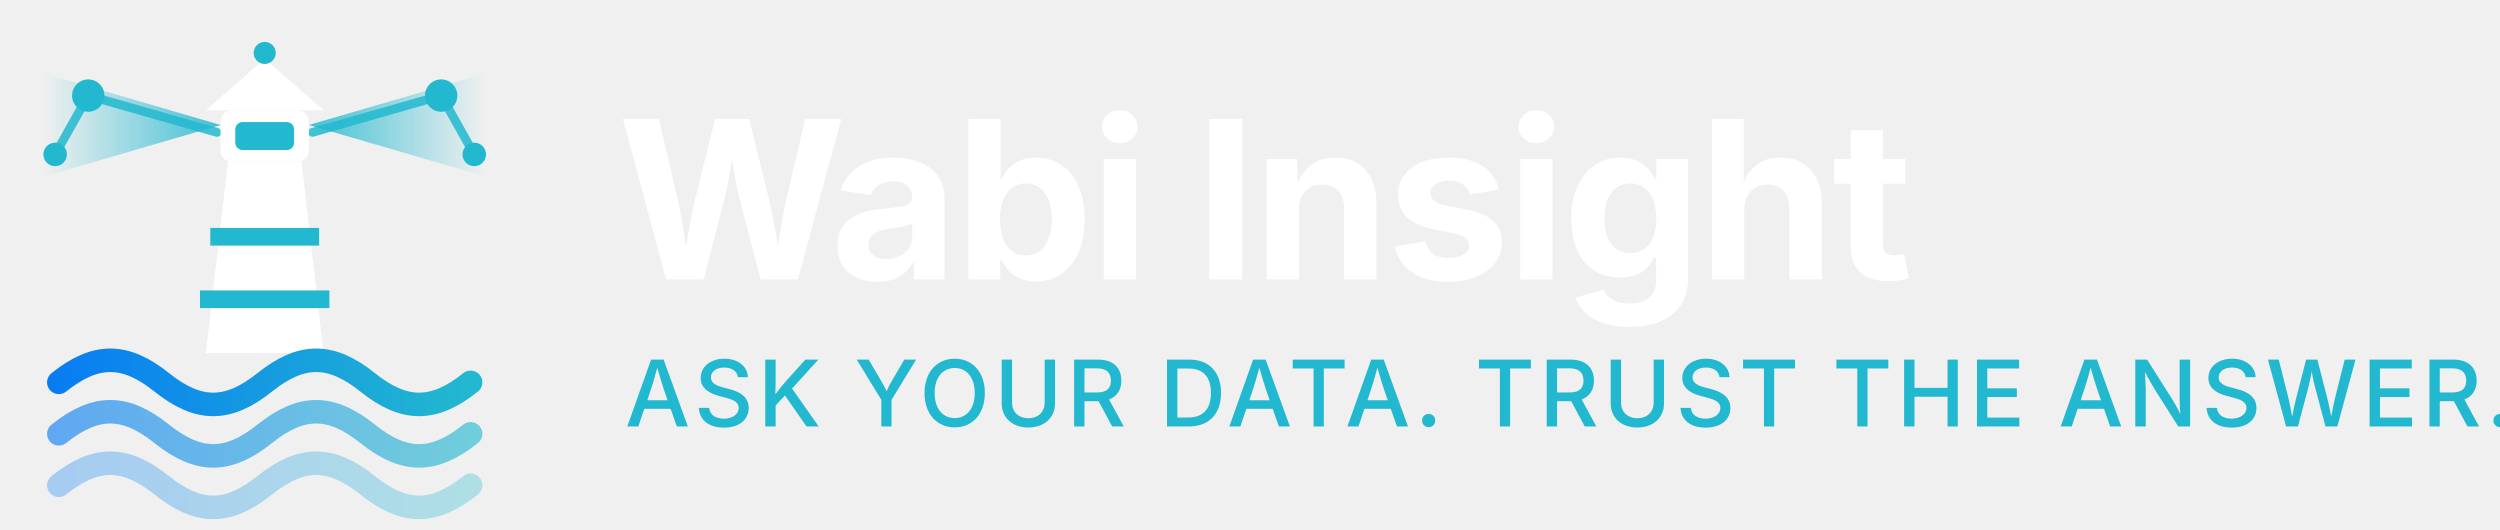
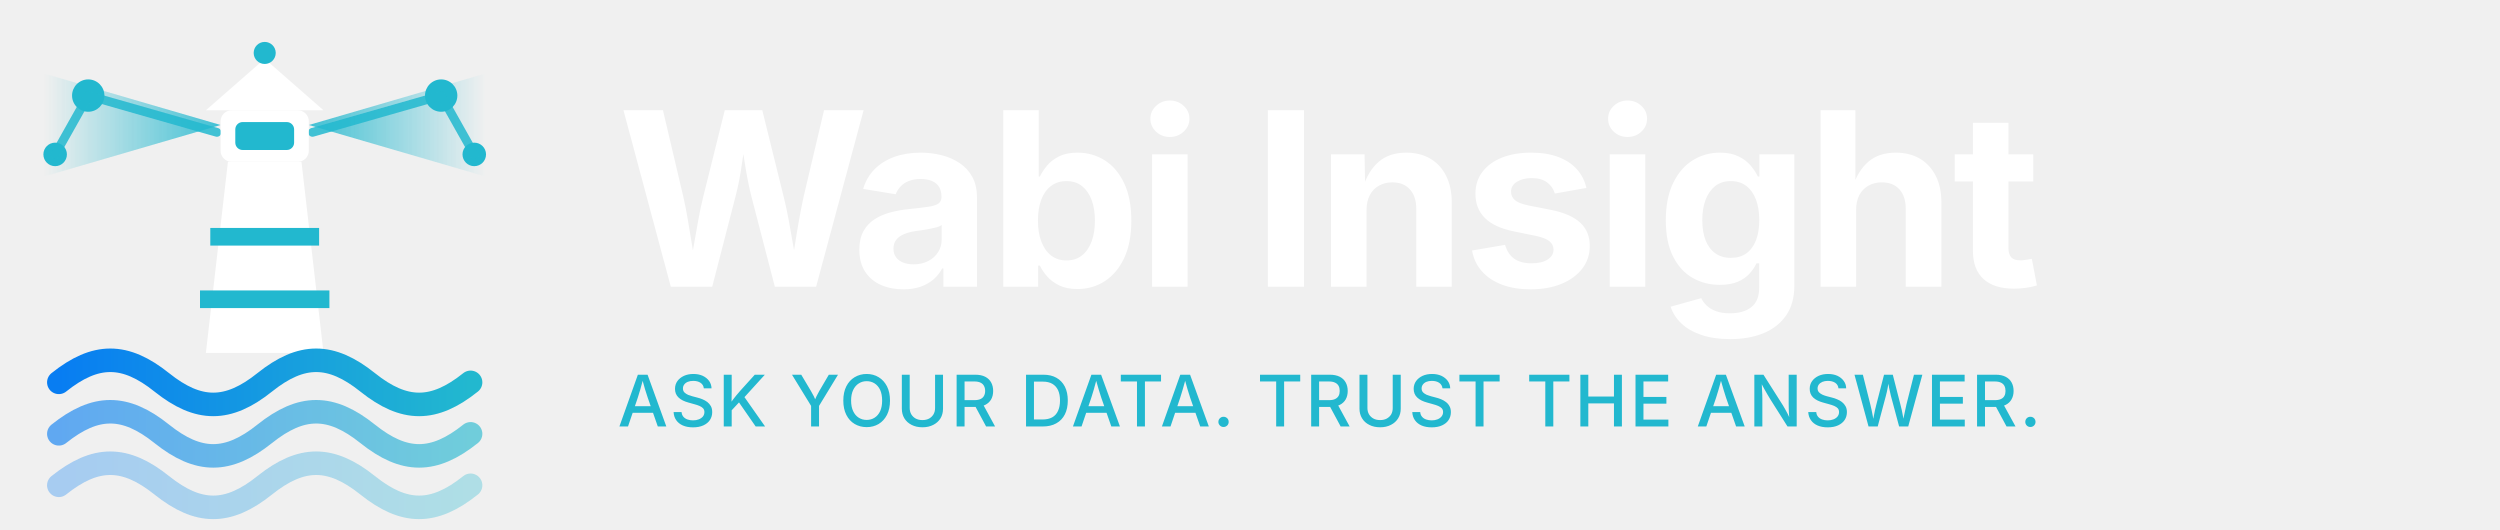
<svg xmlns="http://www.w3.org/2000/svg" viewBox="0 0 340 72" width="340" height="72" role="img" aria-label="Wabi Insight — Ask Your Data. Trust the Answer.">
  <defs>
    <linearGradient id="wave" x1="0" y1="0" x2="1" y2="0">
      <stop offset="0" stop-color="#087DF2" />
      <stop offset="1" stop-color="#22B8CF" />
    </linearGradient>
    <linearGradient id="beamR" x1="0" y1="0" x2="1" y2="0">
      <stop offset="0" stop-color="#22B8CF" stop-opacity=".85" />
      <stop offset="1" stop-color="#22B8CF" stop-opacity="0" />
    </linearGradient>
    <linearGradient id="beamL" x1="1" y1="0" x2="0" y2="0">
      <stop offset="0" stop-color="#22B8CF" stop-opacity=".85" />
      <stop offset="1" stop-color="#22B8CF" stop-opacity="0" />
    </linearGradient>
  </defs>
  <g transform="translate(4 4)">
    <path d="M38 13 L62 6 L62 20 Z" fill="url(#beamR)" />
    <path d="M26 13 L2 6 L2 20 Z" fill="url(#beamL)" />
    <g fill="#22B8CF">
      <circle cx="56" cy="9" r="2.2" />
      <circle cx="60.5" cy="17" r="1.6" />
      <circle cx="8" cy="9" r="2.2" />
      <circle cx="3.5" cy="17" r="1.6" />
    </g>
    <g stroke="#22B8CF" stroke-width="1.2" stroke-linecap="round" opacity=".85">
      <path d="M56 9 L60.5 17" />
      <path d="M8 9 L3.5 17" />
      <path d="M38.5 14 L56 9" />
      <path d="M25.5 14 L8 9" />
    </g>
    <path d="M27 18 h10 l3 26 H24 Z" fill="#FFFFFF" />
    <rect x="24.6" y="27" width="14.8" height="2.4" fill="#22B8CF" />
    <rect x="23.2" y="35.5" width="17.6" height="2.4" fill="#22B8CF" />
    <rect x="26" y="11" width="12" height="7" rx="1.5" fill="#FFFFFF" />
    <rect x="28" y="12.6" width="8" height="3.8" rx="1" fill="#22B8CF" />
    <path d="M32 4 L40 11 H24 Z" fill="#FFFFFF" />
    <circle cx="32" cy="3.2" r="1.5" fill="#22B8CF" />
    <path d="M4 48c5-4 9-4 14 0s9 4 14 0 9-4 14 0 9 4 14 0" fill="none" stroke="url(#wave)" stroke-width="3.2" stroke-linecap="round" />
    <path d="M4 55c5-4 9-4 14 0s9 4 14 0 9-4 14 0 9 4 14 0" fill="none" stroke="url(#wave)" stroke-width="3.2" stroke-linecap="round" opacity=".62" />
    <path d="M4 62c5-4 9-4 14 0s9 4 14 0 9-4 14 0 9 4 14 0" fill="none" stroke="url(#wave)" stroke-width="3.2" stroke-linecap="round" opacity=".32" />
  </g>
-   <text x="84" y="38" font-family="Inter, 'Segoe UI', Arial, sans-serif" font-size="30" font-weight="700" letter-spacing="-0.5" fill="#FFFFFF">Wabi Insight</text>
-   <text x="85" y="58" font-family="Inter, 'Segoe UI', Arial, sans-serif" font-size="12.5" font-weight="500" letter-spacing="0.6" fill="#22B8CF">ASK YOUR DATA. TRUST THE ANSWER.</text>
+   <path d="M91.23 39 84.79 14.99H90.16L92.94 26.8Q93.28 28.28 93.56 29.97Q93.85 31.65 94.12 33.35Q94.39 35.05 94.65 36.62H93.78Q94.07 35.05 94.36 33.35Q94.65 31.65 94.96 29.97Q95.26 28.28 95.63 26.8L98.57 14.99H103.67L106.59 26.8Q106.96 28.28 107.27 29.97Q107.57 31.65 107.87 33.35Q108.17 35.05 108.46 36.62H107.56Q107.83 35.05 108.1 33.35Q108.36 31.65 108.66 29.97Q108.96 28.28 109.28 26.8L112.07 14.99H117.45L110.99 39H105.38L102.19 26.72Q101.68 24.68 101.31 22.29Q100.95 19.91 100.5 17.38H101.72Q101.23 19.84 100.91 22.19Q100.6 24.55 100.03 26.72L96.86 39ZM122.87 39.35Q121.16 39.35 119.8 38.75Q118.44 38.15 117.66 36.95Q116.87 35.75 116.87 33.96Q116.87 32.46 117.43 31.44Q117.99 30.43 118.94 29.82Q119.9 29.2 121.12 28.88Q122.34 28.56 123.67 28.43Q125.24 28.27 126.2 28.13Q127.15 27.99 127.6 27.7Q128.04 27.4 128.04 26.82V26.74Q128.04 25.96 127.72 25.43Q127.4 24.9 126.76 24.62Q126.12 24.34 125.22 24.34Q124.29 24.34 123.59 24.62Q122.9 24.9 122.47 25.37Q122.03 25.84 121.82 26.42L117.39 25.69Q117.86 24.11 118.94 23.02Q120.02 21.92 121.62 21.34Q123.22 20.76 125.24 20.76Q126.69 20.76 128.06 21.11Q129.43 21.45 130.51 22.18Q131.6 22.9 132.24 24.07Q132.87 25.24 132.87 26.87V39H128.3V36.5H128.14Q127.7 37.34 126.98 37.98Q126.25 38.61 125.23 38.98Q124.21 39.35 122.87 39.35ZM124.24 35.95Q125.38 35.95 126.24 35.5Q127.11 35.05 127.59 34.28Q128.07 33.51 128.07 32.55V30.6Q127.86 30.77 127.43 30.9Q126.99 31.02 126.46 31.12Q125.93 31.22 125.41 31.3Q124.9 31.38 124.5 31.43Q123.61 31.56 122.93 31.85Q122.26 32.14 121.89 32.61Q121.51 33.09 121.51 33.83Q121.51 34.52 121.87 35Q122.22 35.47 122.84 35.71Q123.45 35.95 124.24 35.95ZM146.53 39.31Q145.06 39.31 144.04 38.81Q143.03 38.31 142.39 37.57Q141.76 36.84 141.42 36.12H141.19V39H136.44V14.99H141.27V24.01H141.42Q141.76 23.31 142.38 22.55Q143 21.79 144.01 21.28Q145.03 20.76 146.56 20.76Q148.56 20.76 150.22 21.79Q151.88 22.82 152.87 24.88Q153.86 26.95 153.86 30.02Q153.86 33.02 152.89 35.09Q151.92 37.16 150.26 38.23Q148.6 39.31 146.53 39.31ZM145.04 35.42Q146.3 35.42 147.16 34.73Q148.02 34.04 148.47 32.81Q148.91 31.59 148.91 30.01Q148.91 28.43 148.47 27.22Q148.02 26.01 147.17 25.32Q146.32 24.63 145.04 24.63Q143.8 24.63 142.93 25.3Q142.06 25.96 141.61 27.16Q141.16 28.37 141.16 30.01Q141.16 31.64 141.62 32.85Q142.08 34.07 142.95 34.75Q143.82 35.42 145.04 35.42ZM156.68 39V20.99H161.51V39ZM159.1 18.63Q158 18.63 157.23 17.91Q156.45 17.18 156.45 16.15Q156.45 15.12 157.23 14.4Q158 13.67 159.1 13.67Q160.19 13.67 160.97 14.39Q161.76 15.1 161.76 16.15Q161.76 17.18 160.97 17.91Q160.19 18.63 159.1 18.63ZM177.34 14.99V39H172.43V14.99ZM185.85 28.57V39H181.02V20.99H185.58L185.66 25.48H185.37Q186.08 23.23 187.52 21.99Q188.96 20.76 191.25 20.76Q193.12 20.76 194.51 21.57Q195.91 22.39 196.67 23.91Q197.44 25.43 197.44 27.54V39H192.61V28.38Q192.61 26.71 191.74 25.75Q190.88 24.8 189.35 24.8Q188.34 24.8 187.54 25.25Q186.74 25.69 186.3 26.53Q185.85 27.37 185.85 28.57ZM208.16 39.35Q205.98 39.35 204.31 38.73Q202.63 38.11 201.57 36.93Q200.5 35.75 200.2 34.07L204.69 33.3Q205.05 34.55 205.93 35.18Q206.82 35.81 208.3 35.81Q209.69 35.81 210.49 35.29Q211.28 34.76 211.28 33.96Q211.28 33.25 210.71 32.8Q210.14 32.35 208.96 32.1L205.85 31.46Q203.24 30.93 201.95 29.65Q200.66 28.37 200.66 26.35Q200.66 24.61 201.62 23.36Q202.57 22.11 204.26 21.44Q205.95 20.76 208.24 20.76Q210.36 20.76 211.93 21.35Q213.49 21.94 214.46 23.02Q215.42 24.1 215.75 25.56L211.46 26.32Q211.19 25.4 210.41 24.81Q209.62 24.22 208.3 24.22Q207.11 24.22 206.3 24.72Q205.5 25.22 205.5 26.06Q205.5 26.74 206.02 27.21Q206.55 27.67 207.82 27.93L211.06 28.57Q213.67 29.11 214.94 30.31Q216.21 31.51 216.21 33.44Q216.21 35.21 215.18 36.54Q214.15 37.87 212.34 38.61Q210.53 39.35 208.16 39.35ZM218.92 39V20.99H223.76V39ZM221.34 18.63Q220.25 18.63 219.47 17.91Q218.7 17.18 218.7 16.15Q218.7 15.12 219.47 14.4Q220.25 13.67 221.34 13.67Q222.44 13.67 223.22 14.39Q224 15.1 224 16.15Q224 17.18 223.22 17.91Q222.44 18.63 221.34 18.63ZM235.31 46.12Q233.06 46.12 231.38 45.55Q229.71 44.98 228.66 43.98Q227.61 42.98 227.21 41.71L231.37 40.55Q231.59 41.05 232.07 41.52Q232.54 42 233.33 42.3Q234.12 42.61 235.28 42.61Q237.14 42.61 238.19 41.76Q239.25 40.92 239.25 39.13V35.81H238.88Q238.55 36.53 237.94 37.21Q237.33 37.89 236.34 38.32Q235.35 38.74 233.88 38.74Q231.85 38.74 230.19 37.79Q228.53 36.84 227.54 34.89Q226.55 32.94 226.55 29.96Q226.55 26.92 227.56 24.87Q228.56 22.82 230.23 21.79Q231.9 20.76 233.9 20.76Q235.41 20.76 236.44 21.27Q237.47 21.77 238.11 22.54Q238.75 23.31 239.07 24.01H239.28V20.99H244.03V38.85Q244.03 41.29 242.91 42.9Q241.79 44.51 239.83 45.32Q237.86 46.12 235.31 46.12ZM235.39 35.07Q236.64 35.07 237.5 34.46Q238.36 33.84 238.81 32.69Q239.26 31.54 239.26 29.93Q239.26 28.33 238.81 27.14Q238.36 25.95 237.5 25.29Q236.64 24.63 235.39 24.63Q234.12 24.63 233.26 25.31Q232.4 26 231.95 27.19Q231.51 28.38 231.51 29.93Q231.51 31.51 231.95 32.66Q232.4 33.81 233.27 34.44Q234.14 35.07 235.39 35.07ZM252.43 28.57V39H247.6V14.99H252.33V25.48H251.95Q252.66 23.23 254.1 21.99Q255.54 20.76 257.83 20.76Q259.7 20.76 261.09 21.57Q262.48 22.39 263.26 23.91Q264.03 25.43 264.03 27.54V39H259.18V28.38Q259.18 26.71 258.32 25.75Q257.46 24.8 255.93 24.8Q254.91 24.8 254.11 25.25Q253.32 25.69 252.87 26.53Q252.43 27.37 252.43 28.57ZM276.52 20.99V24.68H265.84V20.99ZM268.32 16.7H273.15V33.73Q273.15 34.58 273.53 35Q273.91 35.41 274.8 35.41Q275.07 35.41 275.57 35.33Q276.07 35.26 276.33 35.2L277.02 38.82Q276.22 39.06 275.42 39.16Q274.62 39.26 273.9 39.26Q271.19 39.26 269.75 37.94Q268.32 36.62 268.32 34.15Z" fill="#FFFFFF" />
+   <path d="M84.24 58 86.75 50.96H88.07L90.62 58H89.46L88.09 54.08Q87.92 53.6 87.73 52.96Q87.54 52.31 87.29 51.4H87.51Q87.27 52.32 87.08 52.97Q86.88 53.63 86.74 54.08L85.41 58ZM85.6 56.14V55.24H89.26V56.14ZM94.25 58.12Q93.46 58.12 92.88 57.87Q92.3 57.62 91.97 57.15Q91.64 56.69 91.61 56.04H92.69Q92.73 56.43 92.94 56.68Q93.16 56.93 93.5 57.05Q93.85 57.17 94.25 57.17Q94.7 57.17 95.04 57.03Q95.39 56.89 95.6 56.64Q95.8 56.38 95.8 56.04Q95.8 55.73 95.62 55.53Q95.44 55.34 95.14 55.21Q94.84 55.08 94.46 54.98L93.64 54.75Q92.77 54.52 92.29 54.07Q91.8 53.61 91.8 52.89Q91.8 52.28 92.13 51.82Q92.46 51.37 93.03 51.11Q93.59 50.86 94.3 50.86Q95.02 50.86 95.57 51.11Q96.12 51.37 96.44 51.81Q96.75 52.25 96.77 52.81H95.72Q95.67 52.33 95.27 52.06Q94.88 51.8 94.28 51.8Q93.85 51.8 93.54 51.93Q93.22 52.06 93.05 52.3Q92.88 52.53 92.88 52.83Q92.88 53.16 93.08 53.37Q93.29 53.57 93.58 53.7Q93.88 53.82 94.15 53.89L94.83 54.07Q95.17 54.15 95.53 54.3Q95.88 54.44 96.19 54.67Q96.49 54.9 96.68 55.24Q96.86 55.57 96.86 56.05Q96.86 56.65 96.55 57.12Q96.25 57.58 95.66 57.85Q95.08 58.12 94.25 58.12ZM99.2 56.13V55.05Q99.43 54.7 99.66 54.38Q99.89 54.07 100.14 53.77Q100.39 53.47 100.68 53.14L102.65 50.96H104.02L101.03 54.25L100.96 54.24ZM98.43 58V50.96H99.51V53.21L99.49 54.81L99.51 55.34V58ZM102.77 58 100.38 54.55 101.05 53.73 104.05 58ZM110.31 58V55.2L107.71 50.96H108.97L110.3 53.2Q110.52 53.57 110.69 53.91Q110.85 54.25 111.03 54.75H110.69Q110.87 54.24 111.04 53.9Q111.2 53.56 111.41 53.2L112.72 50.96H113.97L111.39 55.2V58ZM117.87 58.09Q116.96 58.09 116.23 57.66Q115.51 57.23 115.1 56.42Q114.69 55.61 114.69 54.48Q114.69 53.35 115.1 52.54Q115.51 51.73 116.23 51.3Q116.96 50.86 117.87 50.86Q118.78 50.86 119.5 51.3Q120.21 51.73 120.63 52.54Q121.04 53.35 121.04 54.48Q121.04 55.61 120.63 56.42Q120.21 57.23 119.5 57.66Q118.78 58.09 117.87 58.09ZM117.87 57.11Q118.47 57.11 118.94 56.81Q119.42 56.51 119.7 55.92Q119.97 55.33 119.97 54.48Q119.97 53.62 119.7 53.03Q119.42 52.44 118.94 52.14Q118.47 51.84 117.87 51.84Q117.26 51.84 116.79 52.15Q116.31 52.45 116.03 53.04Q115.75 53.63 115.75 54.48Q115.75 55.33 116.03 55.92Q116.31 56.51 116.79 56.81Q117.26 57.11 117.87 57.11ZM125.45 58.11Q124.61 58.11 123.97 57.78Q123.34 57.46 122.99 56.89Q122.65 56.32 122.65 55.58V50.96H123.72V55.49Q123.72 55.97 123.93 56.34Q124.14 56.7 124.53 56.92Q124.92 57.13 125.45 57.13Q125.98 57.13 126.37 56.92Q126.75 56.7 126.96 56.34Q127.17 55.97 127.17 55.49V50.96H128.25V55.58Q128.25 56.32 127.91 56.89Q127.56 57.46 126.93 57.78Q126.3 58.11 125.45 58.11ZM130.1 58V50.96H132.63Q133.44 50.96 133.99 51.24Q134.53 51.52 134.8 52.02Q135.07 52.52 135.07 53.17Q135.07 53.82 134.8 54.31Q134.52 54.8 133.98 55.07Q133.44 55.34 132.62 55.34H130.72V54.42H132.51Q133.03 54.42 133.35 54.27Q133.67 54.12 133.82 53.84Q133.98 53.56 133.98 53.17Q133.98 52.77 133.82 52.48Q133.67 52.19 133.35 52.04Q133.03 51.88 132.51 51.88H131.18V58ZM134.11 58 132.4 54.82H133.6L135.33 58ZM141.83 58H140.09V57.05H141.77Q142.57 57.05 143.1 56.76Q143.63 56.46 143.89 55.88Q144.16 55.3 144.16 54.47Q144.16 53.64 143.9 53.07Q143.63 52.5 143.12 52.2Q142.6 51.9 141.83 51.9H140.05V50.96H141.9Q142.94 50.96 143.68 51.38Q144.42 51.8 144.82 52.58Q145.22 53.37 145.22 54.47Q145.22 55.57 144.82 56.36Q144.42 57.15 143.66 57.57Q142.9 58 141.83 58ZM140.62 50.96V58H139.54V50.96ZM145.92 58 148.43 50.96H149.75L152.31 58H151.14L149.77 54.08Q149.61 53.6 149.42 52.96Q149.22 52.31 148.97 51.4H149.19Q148.95 52.32 148.76 52.97Q148.57 53.63 148.42 54.08L147.09 58ZM147.28 56.14V55.24H150.95V56.14ZM152.43 51.88V50.96H157.9V51.88H155.71V58H154.63V51.88ZM158.02 58 160.52 50.96H161.85L164.4 58H163.23L161.86 54.08Q161.7 53.6 161.51 52.96Q161.32 52.31 161.07 51.4H161.29Q161.04 52.32 160.85 52.97Q160.66 53.63 160.51 54.08L159.19 58ZM159.38 56.14V55.24H163.04V56.14ZM166.4 58.07Q166.11 58.07 165.91 57.87Q165.7 57.66 165.7 57.38Q165.7 57.08 165.91 56.88Q166.11 56.68 166.4 56.68Q166.69 56.68 166.9 56.88Q167.1 57.08 167.1 57.38Q167.1 57.66 166.9 57.87Q166.69 58.07 166.4 58.07ZM171.36 51.88V50.96H176.83V51.88H174.64V58H173.56V51.88ZM178.32 58V50.96H180.85Q181.66 50.96 182.21 51.24Q182.75 51.52 183.02 52.02Q183.29 52.52 183.29 53.17Q183.29 53.82 183.02 54.31Q182.74 54.8 182.2 55.07Q181.66 55.34 180.84 55.34H178.94V54.42H180.74Q181.26 54.42 181.57 54.27Q181.89 54.12 182.05 53.84Q182.2 53.56 182.2 53.17Q182.2 52.77 182.05 52.48Q181.89 52.19 181.57 52.04Q181.25 51.88 180.73 51.88H179.4V58ZM182.33 58 180.62 54.82H181.82L183.55 58ZM187.7 58.11Q186.85 58.11 186.22 57.78Q185.58 57.46 185.24 56.89Q184.89 56.32 184.89 55.58V50.96H185.97V55.49Q185.97 55.97 186.18 56.34Q186.39 56.7 186.78 56.92Q187.16 57.13 187.7 57.13Q188.23 57.13 188.61 56.92Q189 56.7 189.21 56.34Q189.41 55.97 189.41 55.49V50.96H190.5V55.58Q190.5 56.32 190.15 56.89Q189.8 57.46 189.17 57.78Q188.54 58.11 187.7 58.11ZM194.71 58.12Q193.92 58.12 193.34 57.87Q192.76 57.62 192.43 57.15Q192.1 56.69 192.07 56.04H193.15Q193.18 56.43 193.4 56.68Q193.61 56.93 193.96 57.05Q194.3 57.17 194.71 57.17Q195.16 57.17 195.5 57.03Q195.85 56.89 196.05 56.64Q196.26 56.38 196.26 56.04Q196.26 55.73 196.08 55.53Q195.9 55.34 195.6 55.21Q195.3 55.08 194.92 54.98L194.1 54.75Q193.23 54.52 192.75 54.07Q192.26 53.61 192.26 52.89Q192.26 52.28 192.59 51.82Q192.92 51.37 193.48 51.11Q194.05 50.86 194.76 50.86Q195.48 50.86 196.03 51.11Q196.58 51.37 196.9 51.81Q197.21 52.25 197.23 52.81H196.18Q196.12 52.33 195.73 52.06Q195.34 51.8 194.73 51.8Q194.31 51.8 193.99 51.93Q193.68 52.06 193.51 52.3Q193.34 52.53 193.34 52.83Q193.34 53.16 193.54 53.37Q193.75 53.57 194.04 53.7Q194.34 53.82 194.61 53.89L195.29 54.07Q195.63 54.15 195.99 54.3Q196.34 54.44 196.64 54.67Q196.95 54.9 197.13 55.24Q197.32 55.57 197.32 56.05Q197.32 56.65 197.01 57.12Q196.71 57.58 196.12 57.85Q195.54 58.12 194.71 58.12ZM198.48 51.88V50.96H203.95V51.88H201.76V58H200.68V51.88ZM207.97 51.88V50.96H213.44V51.88H211.25V58H210.16V51.88ZM214.93 58V50.96H216.01V53.93H219.5V50.96H220.58V58H219.5V54.86H216.01V58ZM222.43 58V50.96H226.87V51.88H223.51V53.98H226.63V54.9H223.51V57.07H226.9V58ZM230.9 58 233.4 50.96H234.72L237.28 58H236.11L234.74 54.08Q234.58 53.6 234.39 52.96Q234.2 52.31 233.94 51.4H234.16Q233.92 52.32 233.73 52.97Q233.54 53.63 233.39 54.08L232.06 58ZM232.25 56.14V55.24H235.92V56.14ZM238.59 58V50.96H239.83L242.49 55.15Q242.62 55.36 242.78 55.65Q242.95 55.93 243.13 56.3Q243.32 56.66 243.5 57.08H243.36Q243.32 56.68 243.3 56.29Q243.28 55.89 243.27 55.55Q243.26 55.2 243.26 54.96V50.96H244.35V58H243.1L240.73 54.25Q240.54 53.94 240.36 53.63Q240.17 53.32 239.95 52.91Q239.73 52.5 239.42 51.92H239.59Q239.61 52.44 239.63 52.89Q239.66 53.34 239.67 53.69Q239.68 54.03 239.68 54.24V58ZM248.57 58.12Q247.78 58.12 247.2 57.87Q246.62 57.62 246.29 57.15Q245.96 56.69 245.92 56.04H247.01Q247.04 56.43 247.26 56.68Q247.47 56.93 247.82 57.05Q248.16 57.17 248.56 57.17Q249.01 57.17 249.36 57.03Q249.71 56.89 249.91 56.64Q250.11 56.38 250.11 56.04Q250.11 55.73 249.94 55.53Q249.76 55.34 249.46 55.21Q249.16 55.08 248.78 54.98L247.95 54.75Q247.09 54.52 246.6 54.07Q246.12 53.61 246.12 52.89Q246.12 52.28 246.45 51.82Q246.78 51.37 247.34 51.11Q247.91 50.86 248.62 50.86Q249.34 50.86 249.89 51.11Q250.44 51.37 250.75 51.81Q251.07 52.25 251.08 52.81H250.03Q249.98 52.33 249.59 52.06Q249.19 51.8 248.59 51.8Q248.17 51.8 247.85 51.93Q247.54 52.06 247.36 52.3Q247.19 52.53 247.19 52.83Q247.19 53.16 247.4 53.37Q247.6 53.57 247.9 53.7Q248.19 53.82 248.46 53.89L249.15 54.07Q249.49 54.15 249.84 54.3Q250.2 54.44 250.5 54.67Q250.8 54.9 250.99 55.24Q251.18 55.57 251.18 56.05Q251.18 56.65 250.87 57.12Q250.56 57.58 249.98 57.85Q249.4 58.12 248.57 58.12ZM254.12 58 252.21 50.96H253.35L254.36 54.99Q254.46 55.37 254.54 55.77Q254.62 56.17 254.7 56.58Q254.77 56.99 254.84 57.4H254.68Q254.76 56.99 254.84 56.58Q254.92 56.17 255 55.77Q255.09 55.37 255.19 54.99L256.23 50.96H257.42L258.45 54.99Q258.55 55.37 258.64 55.77Q258.72 56.17 258.8 56.58Q258.89 56.99 258.96 57.4H258.79Q258.87 56.99 258.94 56.58Q259.02 56.17 259.11 55.77Q259.19 55.37 259.28 54.99L260.3 50.96H261.44L259.52 58H258.28L257.16 53.83Q257.03 53.33 256.92 52.76Q256.81 52.18 256.7 51.49H256.94Q256.83 52.15 256.73 52.71Q256.63 53.28 256.48 53.83L255.37 58ZM262.75 58V50.96H267.19V51.88H263.83V53.98H266.95V54.9H263.83V57.07H267.21V58ZM268.88 58V50.96H271.41Q272.22 50.96 272.76 51.24Q273.31 51.52 273.58 52.02Q273.85 52.52 273.85 53.17Q273.85 53.82 273.57 54.31Q273.3 54.8 272.76 55.07Q272.21 55.34 271.4 55.34H269.5V54.42H271.29Q271.81 54.42 272.13 54.27Q272.45 54.12 272.6 53.84Q272.75 53.56 272.75 53.17Q272.75 52.77 272.6 52.48Q272.45 52.19 272.13 52.04Q271.81 51.88 271.28 51.88H269.96V58ZM272.89 58 271.18 54.82H272.37L274.11 58ZM276.14 58.07Q275.84 58.07 275.64 57.87Q275.44 57.66 275.44 57.38Q275.44 57.08 275.64 56.88Q275.84 56.68 276.14 56.68Q276.42 56.68 276.63 56.88Q276.83 57.08 276.83 57.38Q276.83 57.66 276.63 57.87Q276.42 58.07 276.14 58.07Z" fill="#22B8CF" />
</svg>
